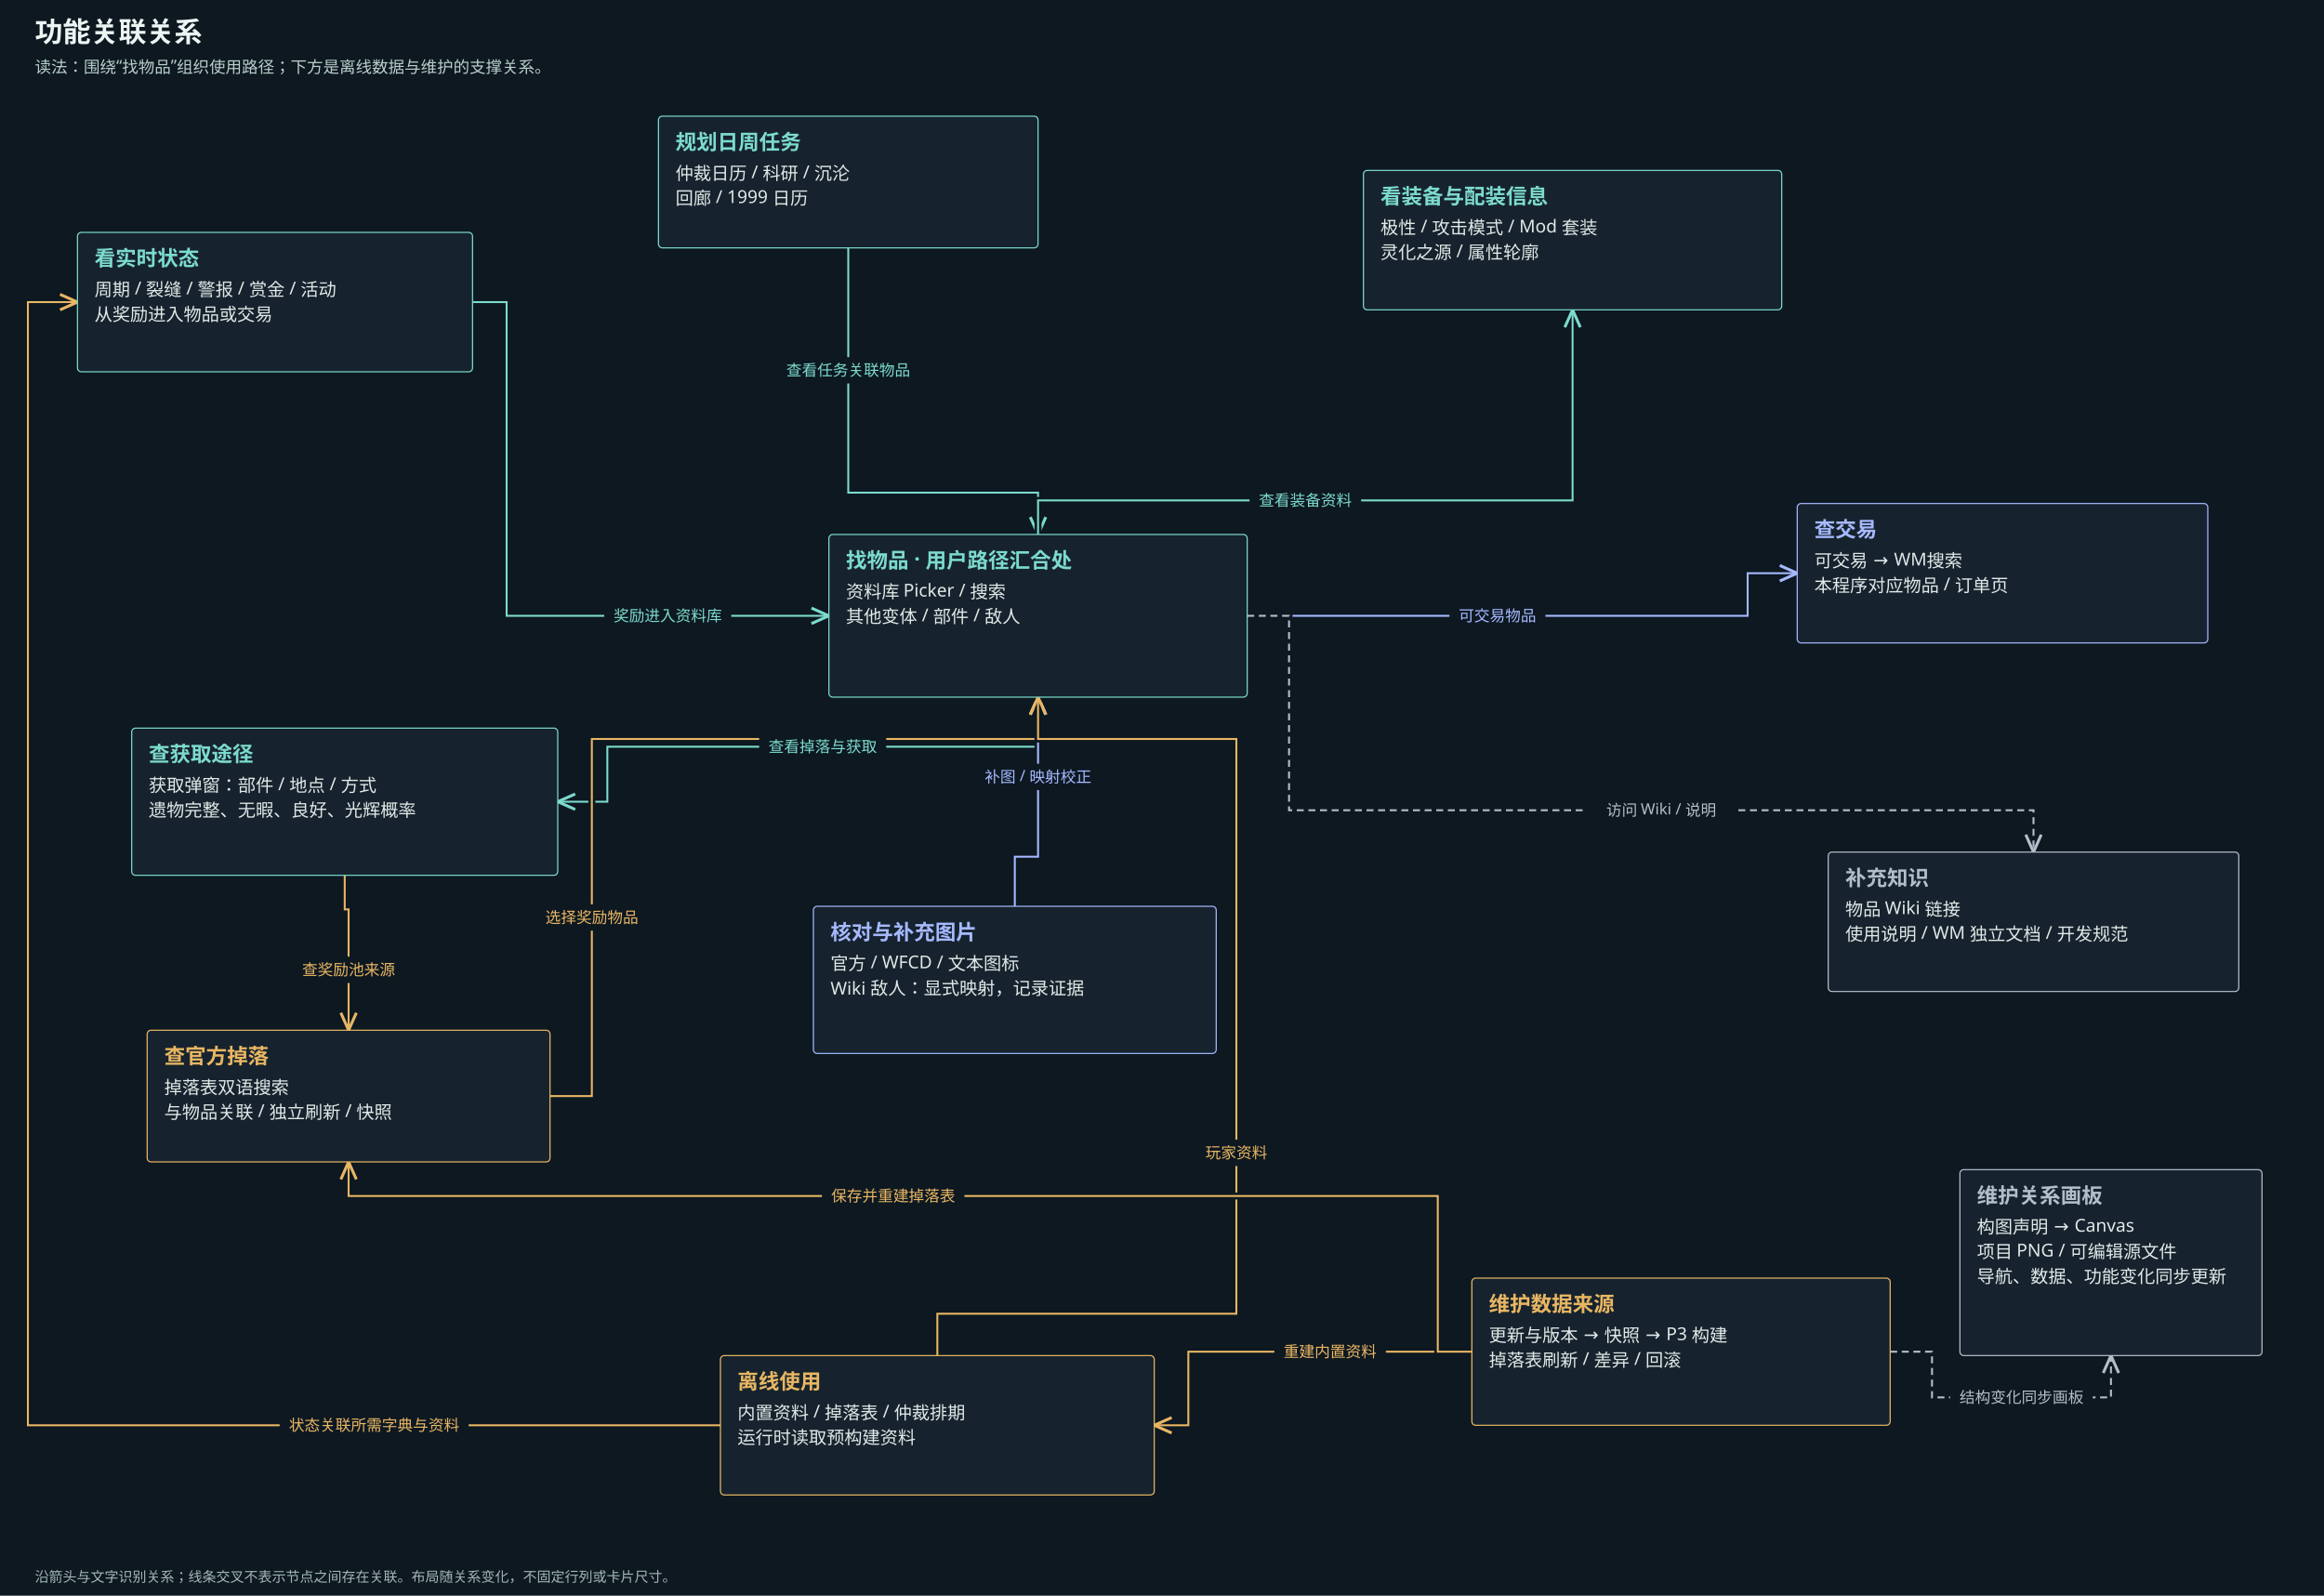
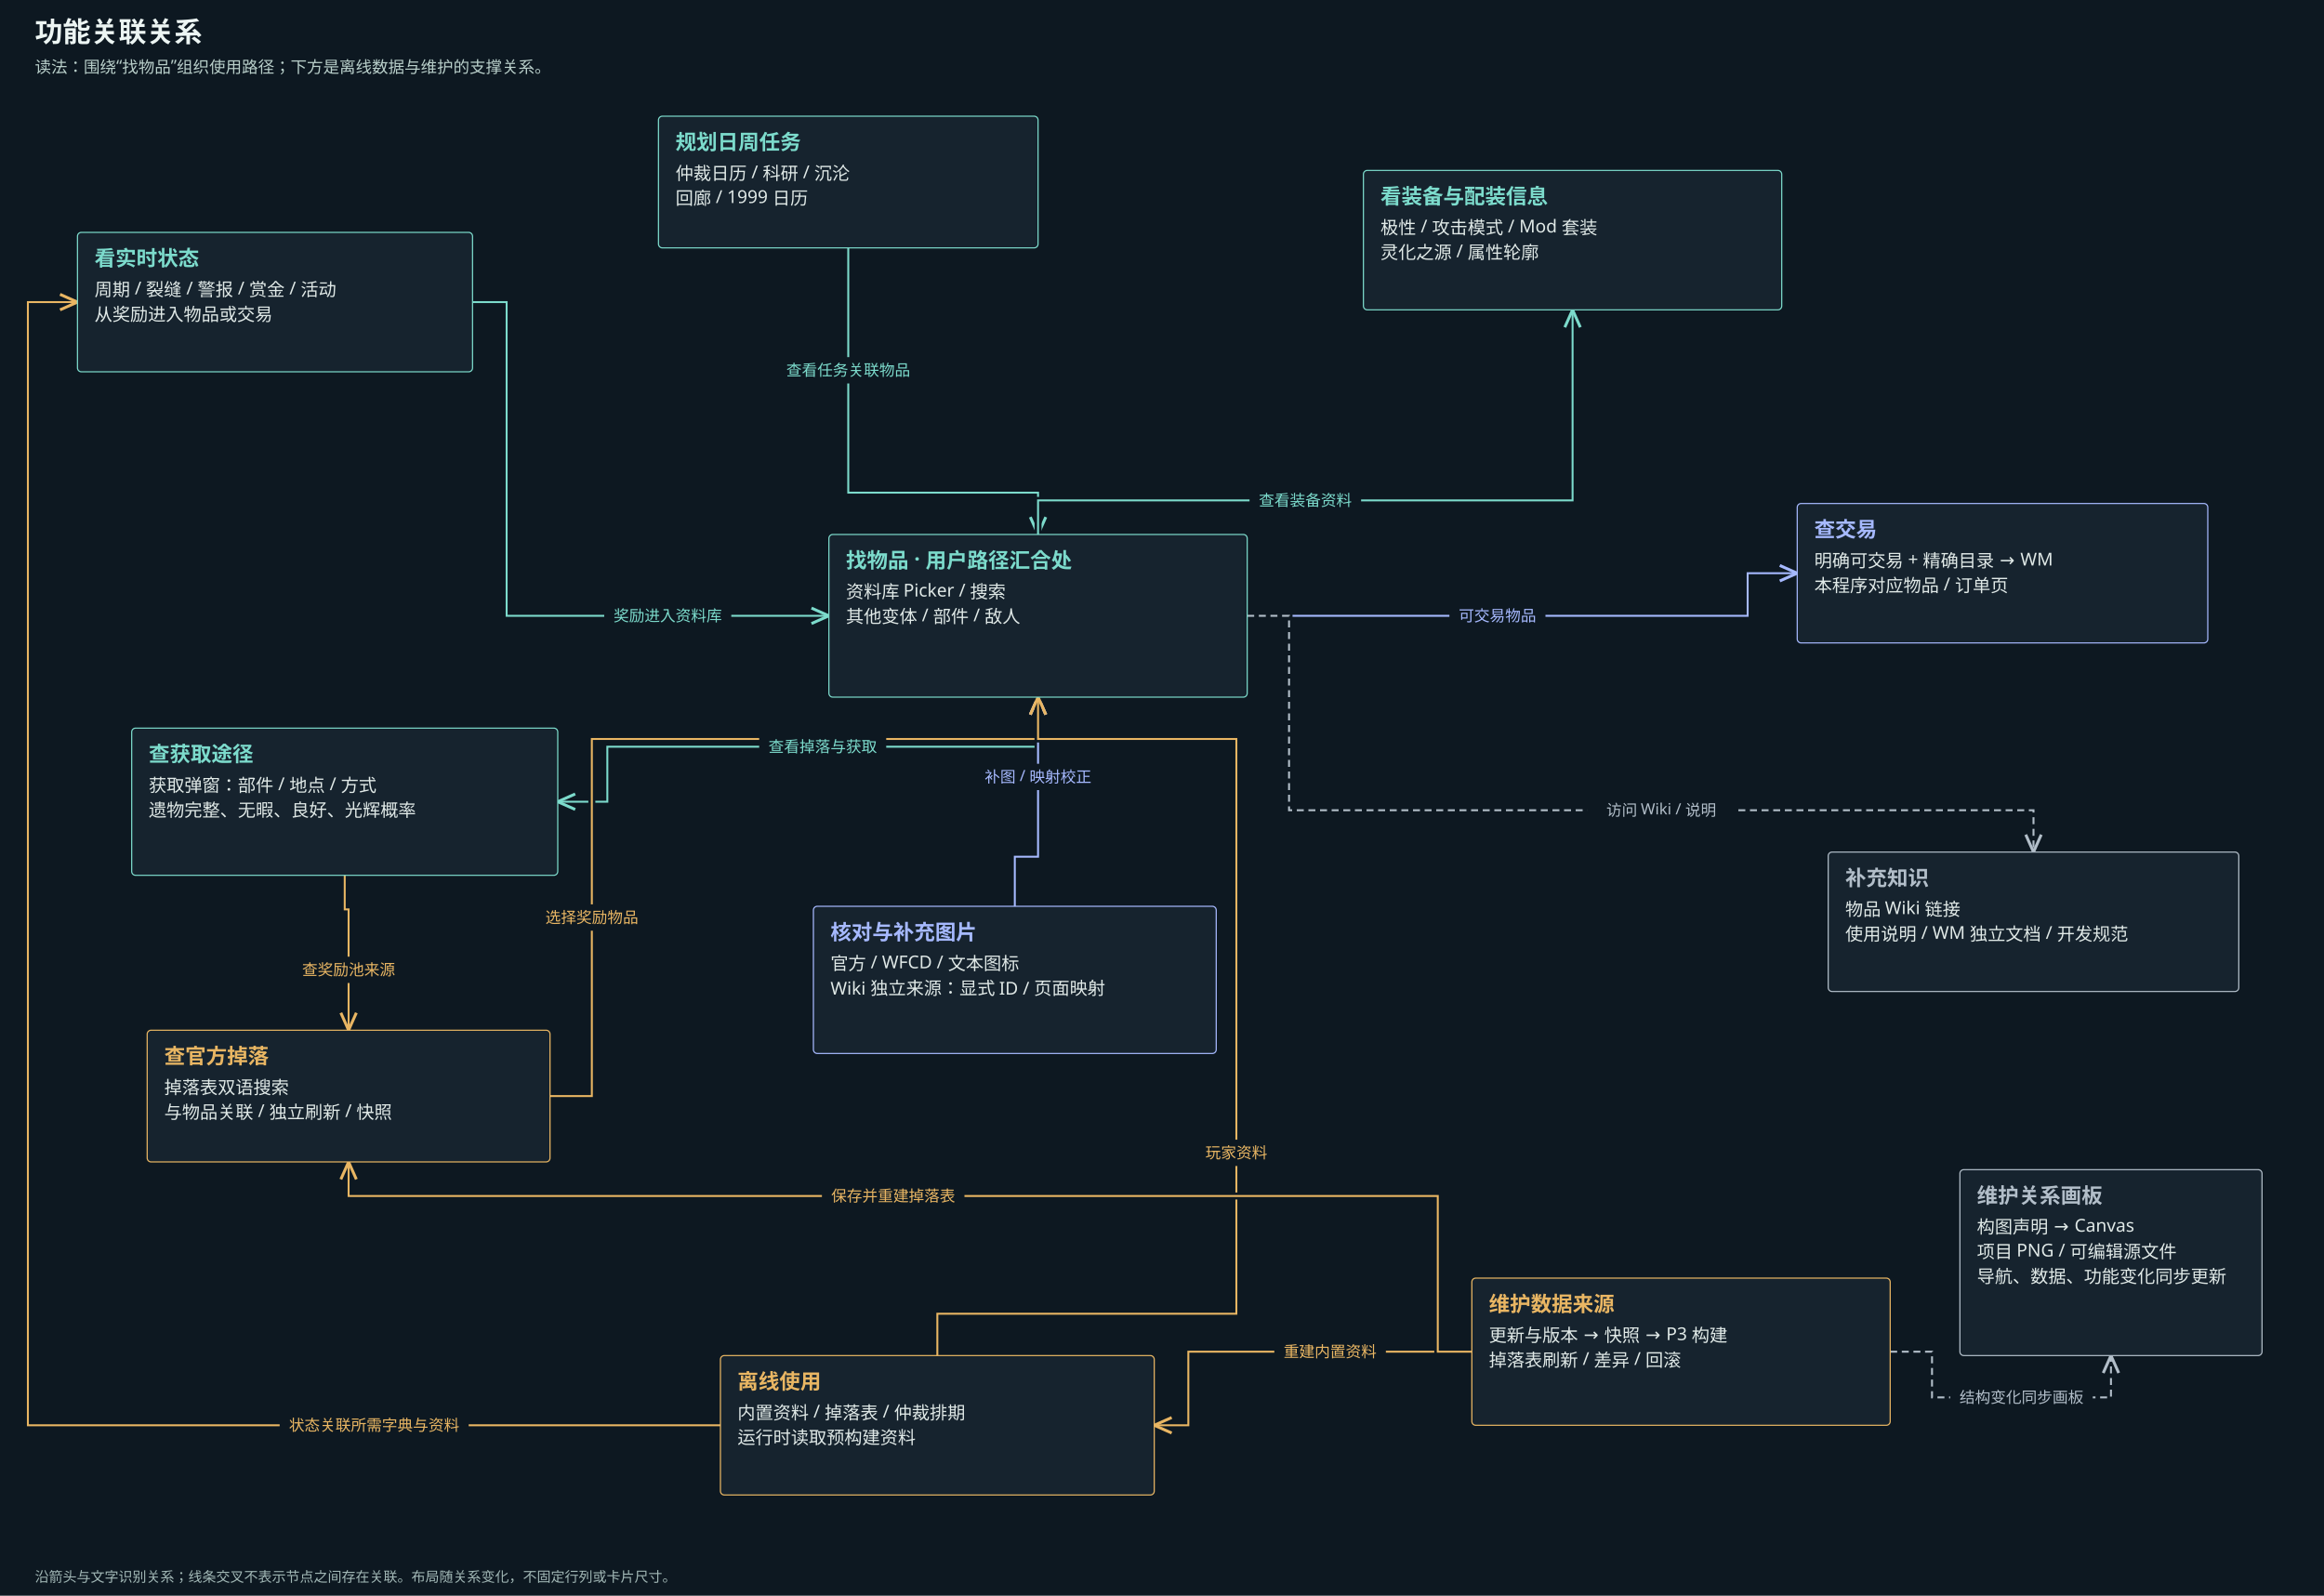
<svg xmlns="http://www.w3.org/2000/svg" width="3000" height="2060" viewBox="0 0 3000 2060">
  <defs>
    <marker id="arrow3" markerWidth="11" markerHeight="11" refX="10" refY="5" orient="auto">
      <path d="M1,1 L10,5 L1,9" fill="none" stroke="#e9b663" stroke-width="1.5" />
    </marker>
    <marker id="arrow4" markerWidth="11" markerHeight="11" refX="10" refY="5" orient="auto">
      <path d="M1,1 L10,5 L1,9" fill="none" stroke="#7cdbcc" stroke-width="1.5" />
    </marker>
    <marker id="arrow5" markerWidth="11" markerHeight="11" refX="10" refY="5" orient="auto">
      <path d="M1,1 L10,5 L1,9" fill="none" stroke="#a6b9ff" stroke-width="1.5" />
    </marker>
    <marker id="arrow6" markerWidth="11" markerHeight="11" refX="10" refY="5" orient="auto">
      <path d="M1,1 L10,5 L1,9" fill="none" stroke="#b2bec9" stroke-width="1.5" />
    </marker>
  </defs>
  <rect width="100%" height="100%" fill="#0d1821" />
  <g font-family="PingFang SC,sans-serif">
    <text x="45" y="54" font-size="36" font-weight="600" fill="#ecf5f3">功能关联关系</text>
    <text x="45" y="94" font-size="21" fill="#b9cfca">读法：围绕“找物品”组织使用路径；下方是离线数据与维护的支撑关系。</text>
    <path d="M610 390 L654 390 L654 795 L1070 795" fill="none" stroke="#0d1821" stroke-width="9" />
    <path d="M610 390 L654 390 L654 795 L1070 795" fill="none" stroke="#7cdbcc" stroke-width="2.5" marker-end="url(#arrow4)" />
    <path d="M1095 320 L1095 636 L1340 636 L1340 690" fill="none" stroke="#0d1821" stroke-width="9" />
    <path d="M1095 320 L1095 636 L1340 636 L1340 690" fill="none" stroke="#7cdbcc" stroke-width="2.5" marker-end="url(#arrow4)" />
    <path d="M1340 900 L1340 964 L784 964 L784 1035 L720 1035" fill="none" stroke="#0d1821" stroke-width="9" />
    <path d="M1340 900 L1340 964 L784 964 L784 1035 L720 1035" fill="none" stroke="#7cdbcc" stroke-width="2.5" marker-end="url(#arrow4)" />
    <path d="M445 1130 L445 1174 L450 1174 L450 1330" fill="none" stroke="#0d1821" stroke-width="9" />
    <path d="M445 1130 L445 1174 L450 1174 L450 1330" fill="none" stroke="#e9b663" stroke-width="2.5" marker-end="url(#arrow3)" />
    <path d="M710 1415 L764 1415 L764 954 L1340 954 L1340 900" fill="none" stroke="#0d1821" stroke-width="9" />
    <path d="M710 1415 L764 1415 L764 954 L1340 954 L1340 900" fill="none" stroke="#e9b663" stroke-width="2.5" marker-end="url(#arrow3)" />
    <path d="M1610 795 L2256 795 L2256 740 L2320 740" fill="none" stroke="#0d1821" stroke-width="9" />
    <path d="M1610 795 L2256 795 L2256 740 L2320 740" fill="none" stroke="#a6b9ff" stroke-width="2.5" marker-end="url(#arrow5)" />
    <path d="M1340 690 L1340 646 L2030 646 L2030 400" fill="none" stroke="#0d1821" stroke-width="9" />
    <path d="M1340 690 L1340 646 L2030 646 L2030 400" fill="none" stroke="#7cdbcc" stroke-width="2.5" marker-end="url(#arrow4)" />
    <path d="M1610 795 L1664 795 L1664 1046 L2625 1046 L2625 1100" fill="none" stroke="#0d1821" stroke-width="9" />
    <path d="M1610 795 L1664 795 L1664 1046 L2625 1046 L2625 1100" fill="none" stroke="#b2bec9" stroke-width="2.5" marker-end="url(#arrow6)" stroke-dasharray="9 6" />
    <path d="M1310 1170 L1310 1106 L1340 1106 L1340 900" fill="none" stroke="#0d1821" stroke-width="9" />
    <path d="M1310 1170 L1310 1106 L1340 1106 L1340 900" fill="none" stroke="#a6b9ff" stroke-width="2.5" marker-end="url(#arrow5)" />
    <path d="M1900 1745 L1534 1745 L1534 1840 L1490 1840" fill="none" stroke="#0d1821" stroke-width="9" />
    <path d="M1900 1745 L1534 1745 L1534 1840 L1490 1840" fill="none" stroke="#e9b663" stroke-width="2.5" marker-end="url(#arrow3)" />
    <path d="M1210 1750 L1210 1696 L1596 1696 L1596 954 L1340 954 L1340 900" fill="none" stroke="#0d1821" stroke-width="9" />
    <path d="M1210 1750 L1210 1696 L1596 1696 L1596 954 L1340 954 L1340 900" fill="none" stroke="#e9b663" stroke-width="2.5" marker-end="url(#arrow3)" />
    <path d="M930 1840 L36 1840 L36 390 L100 390" fill="none" stroke="#0d1821" stroke-width="9" />
    <path d="M930 1840 L36 1840 L36 390 L100 390" fill="none" stroke="#e9b663" stroke-width="2.5" marker-end="url(#arrow3)" />
    <path d="M1900 1745 L1856 1745 L1856 1544 L450 1544 L450 1500" fill="none" stroke="#0d1821" stroke-width="9" />
    <path d="M1900 1745 L1856 1745 L1856 1544 L450 1544 L450 1500" fill="none" stroke="#e9b663" stroke-width="2.5" marker-end="url(#arrow3)" />
    <path d="M2440 1745 L2494 1745 L2494 1804 L2725 1804 L2725 1750" fill="none" stroke="#0d1821" stroke-width="9" />
    <path d="M2440 1745 L2494 1745 L2494 1804 L2725 1804 L2725 1750" fill="none" stroke="#b2bec9" stroke-width="2.5" marker-end="url(#arrow6)" stroke-dasharray="9 6" />
    <rect x="780" y="778" width="164" height="34" rx="4" fill="#0d1821" />
    <text x="862" y="802" text-anchor="middle" font-size="20" fill="#7cdbcc">奖励进入资料库</text>
    <rect x="1003" y="461" width="184" height="34" rx="4" fill="#0d1821" />
    <text x="1095" y="485" text-anchor="middle" font-size="20" fill="#7cdbcc">查看任务关联物品</text>
    <rect x="980" y="947" width="164" height="34" rx="4" fill="#0d1821" />
    <text x="1062" y="971" text-anchor="middle" font-size="20" fill="#7cdbcc">查看掉落与获取</text>
    <rect x="378" y="1235" width="144" height="34" rx="4" fill="#0d1821" />
    <text x="450" y="1259" text-anchor="middle" font-size="20" fill="#e9b663">查奖励池来源</text>
    <rect x="692" y="1167.5" width="144" height="34" rx="4" fill="#0d1821" />
    <text x="764" y="1191.5" text-anchor="middle" font-size="20" fill="#e9b663">选择奖励物品</text>
    <rect x="1871" y="778" width="124" height="34" rx="4" fill="#0d1821" />
    <text x="1933" y="802" text-anchor="middle" font-size="20" fill="#a6b9ff">可交易物品</text>
    <rect x="1613" y="629" width="144" height="34" rx="4" fill="#0d1821" />
    <text x="1685" y="653" text-anchor="middle" font-size="20" fill="#7cdbcc">查看装备资料</text>
    <rect x="2048.5" y="1029" width="192" height="34" rx="4" fill="#0d1821" />
    <text x="2144.5" y="1053" text-anchor="middle" font-size="20" fill="#b2bec9">访问 Wiki / 说明</text>
    <rect x="1251.5" y="986" width="177" height="34" rx="4" fill="#0d1821" />
    <text x="1340" y="1010" text-anchor="middle" font-size="20" fill="#a6b9ff">补图 / 映射校正</text>
    <rect x="1645" y="1728" width="144" height="34" rx="4" fill="#0d1821" />
    <text x="1717" y="1752" text-anchor="middle" font-size="20" fill="#e9b663">重建内置资料</text>
    <rect x="1544" y="1471.24" width="104" height="34" rx="4" fill="#0d1821" />
    <text x="1596" y="1495.24" text-anchor="middle" font-size="20" fill="#e9b663">玩家资料</text>
    <rect x="361" y="1823" width="244" height="34" rx="4" fill="#0d1821" />
    <text x="483" y="1847" text-anchor="middle" font-size="20" fill="#e9b663">状态关联所需字典与资料</text>
    <rect x="1061" y="1527" width="184" height="34" rx="4" fill="#0d1821" />
    <text x="1153" y="1551" text-anchor="middle" font-size="20" fill="#e9b663">保存并重建掉落表</text>
    <rect x="2517.5" y="1787" width="184" height="34" rx="4" fill="#0d1821" />
    <text x="2609.5" y="1811" text-anchor="middle" font-size="20" fill="#b2bec9">结构变化同步画板</text>
    <rect x="100" y="300" width="510" height="180" rx="5" fill="#16232e" stroke="#7cdbcc" stroke-width="1.5" />
    <text x="122" y="343" font-size="27" font-weight="600" fill="#7cdbcc">看实时状态</text>
    <text x="122" y="382" font-size="23" fill="#e0e9e7">周期 / 裂缝 / 警报 / 赏金 / 活动</text>
    <text x="122" y="414" font-size="23" fill="#e0e9e7">从奖励进入物品或交易</text>
    <rect x="850" y="150" width="490" height="170" rx="5" fill="#16232e" stroke="#7cdbcc" stroke-width="1.5" />
    <text x="872" y="193" font-size="27" font-weight="600" fill="#7cdbcc">规划日周任务</text>
    <text x="872" y="232" font-size="23" fill="#e0e9e7">仲裁日历 / 科研 / 沉沦</text>
    <text x="872" y="264" font-size="23" fill="#e0e9e7">回廊 / 1999 日历</text>
    <rect x="1070" y="690" width="540" height="210" rx="5" fill="#16232e" stroke="#7cdbcc" stroke-width="1.5" />
    <text x="1092" y="733" font-size="27" font-weight="600" fill="#7cdbcc">找物品 · 用户路径汇合处</text>
    <text x="1092" y="772" font-size="23" fill="#e0e9e7">资料库 Picker / 搜索</text>
    <text x="1092" y="804" font-size="23" fill="#e0e9e7">其他变体 / 部件 / 敌人</text>
    <rect x="170" y="940" width="550" height="190" rx="5" fill="#16232e" stroke="#7cdbcc" stroke-width="1.5" />
    <text x="192" y="983" font-size="27" font-weight="600" fill="#7cdbcc">查获取途径</text>
    <text x="192" y="1022" font-size="23" fill="#e0e9e7">获取弹窗：部件 / 地点 / 方式</text>
    <text x="192" y="1054" font-size="23" fill="#e0e9e7">遗物完整、无暇、良好、光辉概率</text>
    <rect x="190" y="1330" width="520" height="170" rx="5" fill="#16232e" stroke="#e9b663" stroke-width="1.5" />
    <text x="212" y="1373" font-size="27" font-weight="600" fill="#e9b663">查官方掉落</text>
    <text x="212" y="1412" font-size="23" fill="#e0e9e7">掉落表双语搜索</text>
    <text x="212" y="1444" font-size="23" fill="#e0e9e7">与物品关联 / 独立刷新 / 快照</text>
    <rect x="2320" y="650" width="530" height="180" rx="5" fill="#16232e" stroke="#a6b9ff" stroke-width="1.5" />
    <text x="2342" y="693" font-size="27" font-weight="600" fill="#a6b9ff">查交易</text>
-     <text x="2342" y="732" font-size="23" fill="#e0e9e7">可交易 → WM搜索</text>
+     <text x="2342" y="732" font-size="23" fill="#e0e9e7">明确可交易 + 精确目录 → WM</text>
    <text x="2342" y="764" font-size="23" fill="#e0e9e7">本程序对应物品 / 订单页</text>
    <rect x="1760" y="220" width="540" height="180" rx="5" fill="#16232e" stroke="#7cdbcc" stroke-width="1.5" />
    <text x="1782" y="263" font-size="27" font-weight="600" fill="#7cdbcc">看装备与配装信息</text>
    <text x="1782" y="302" font-size="23" fill="#e0e9e7">极性 / 攻击模式 / Mod 套装</text>
    <text x="1782" y="334" font-size="23" fill="#e0e9e7">灵化之源 / 属性轮廓</text>
    <rect x="2360" y="1100" width="530" height="180" rx="5" fill="#16232e" stroke="#b2bec9" stroke-width="1.5" />
    <text x="2382" y="1143" font-size="27" font-weight="600" fill="#b2bec9">补充知识</text>
    <text x="2382" y="1182" font-size="23" fill="#e0e9e7">物品 Wiki 链接</text>
    <text x="2382" y="1214" font-size="23" fill="#e0e9e7">使用说明 / WM 独立文档 / 开发规范</text>
    <rect x="1050" y="1170" width="520" height="190" rx="5" fill="#16232e" stroke="#a6b9ff" stroke-width="1.5" />
    <text x="1072" y="1213" font-size="27" font-weight="600" fill="#a6b9ff">核对与补充图片</text>
    <text x="1072" y="1252" font-size="23" fill="#e0e9e7">官方 / WFCD / 文本图标</text>
-     <text x="1072" y="1284" font-size="23" fill="#e0e9e7">Wiki 敌人：显式映射，记录证据</text>
+     <text x="1072" y="1284" font-size="23" fill="#e0e9e7">Wiki 独立来源：显式 ID / 页面映射</text>
    <rect x="1900" y="1650" width="540" height="190" rx="5" fill="#16232e" stroke="#e9b663" stroke-width="1.5" />
    <text x="1922" y="1693" font-size="27" font-weight="600" fill="#e9b663">维护数据来源</text>
    <text x="1922" y="1732" font-size="23" fill="#e0e9e7">更新与版本 → 快照 → P3 构建</text>
    <text x="1922" y="1764" font-size="23" fill="#e0e9e7">掉落表刷新 / 差异 / 回滚</text>
    <rect x="930" y="1750" width="560" height="180" rx="5" fill="#16232e" stroke="#e9b663" stroke-width="1.5" />
    <text x="952" y="1793" font-size="27" font-weight="600" fill="#e9b663">离线使用</text>
    <text x="952" y="1832" font-size="23" fill="#e0e9e7">内置资料 / 掉落表 / 仲裁排期</text>
    <text x="952" y="1864" font-size="23" fill="#e0e9e7">运行时读取预构建资料</text>
    <rect x="2530" y="1510" width="390" height="240" rx="5" fill="#16232e" stroke="#b2bec9" stroke-width="1.5" />
    <text x="2552" y="1553" font-size="27" font-weight="600" fill="#b2bec9">维护关系画板</text>
    <text x="2552" y="1592" font-size="23" fill="#e0e9e7">构图声明 → Canvas</text>
    <text x="2552" y="1624" font-size="23" fill="#e0e9e7">项目 PNG / 可编辑源文件</text>
    <text x="2552" y="1656" font-size="23" fill="#e0e9e7">导航、数据、功能变化同步更新</text>
    <text x="45" y="2042" font-size="18" fill="#a2b8b6">沿箭头与文字识别关系；线条交叉不表示节点之间存在关联。布局随关系变化，不固定行列或卡片尺寸。</text>
  </g>
</svg>
